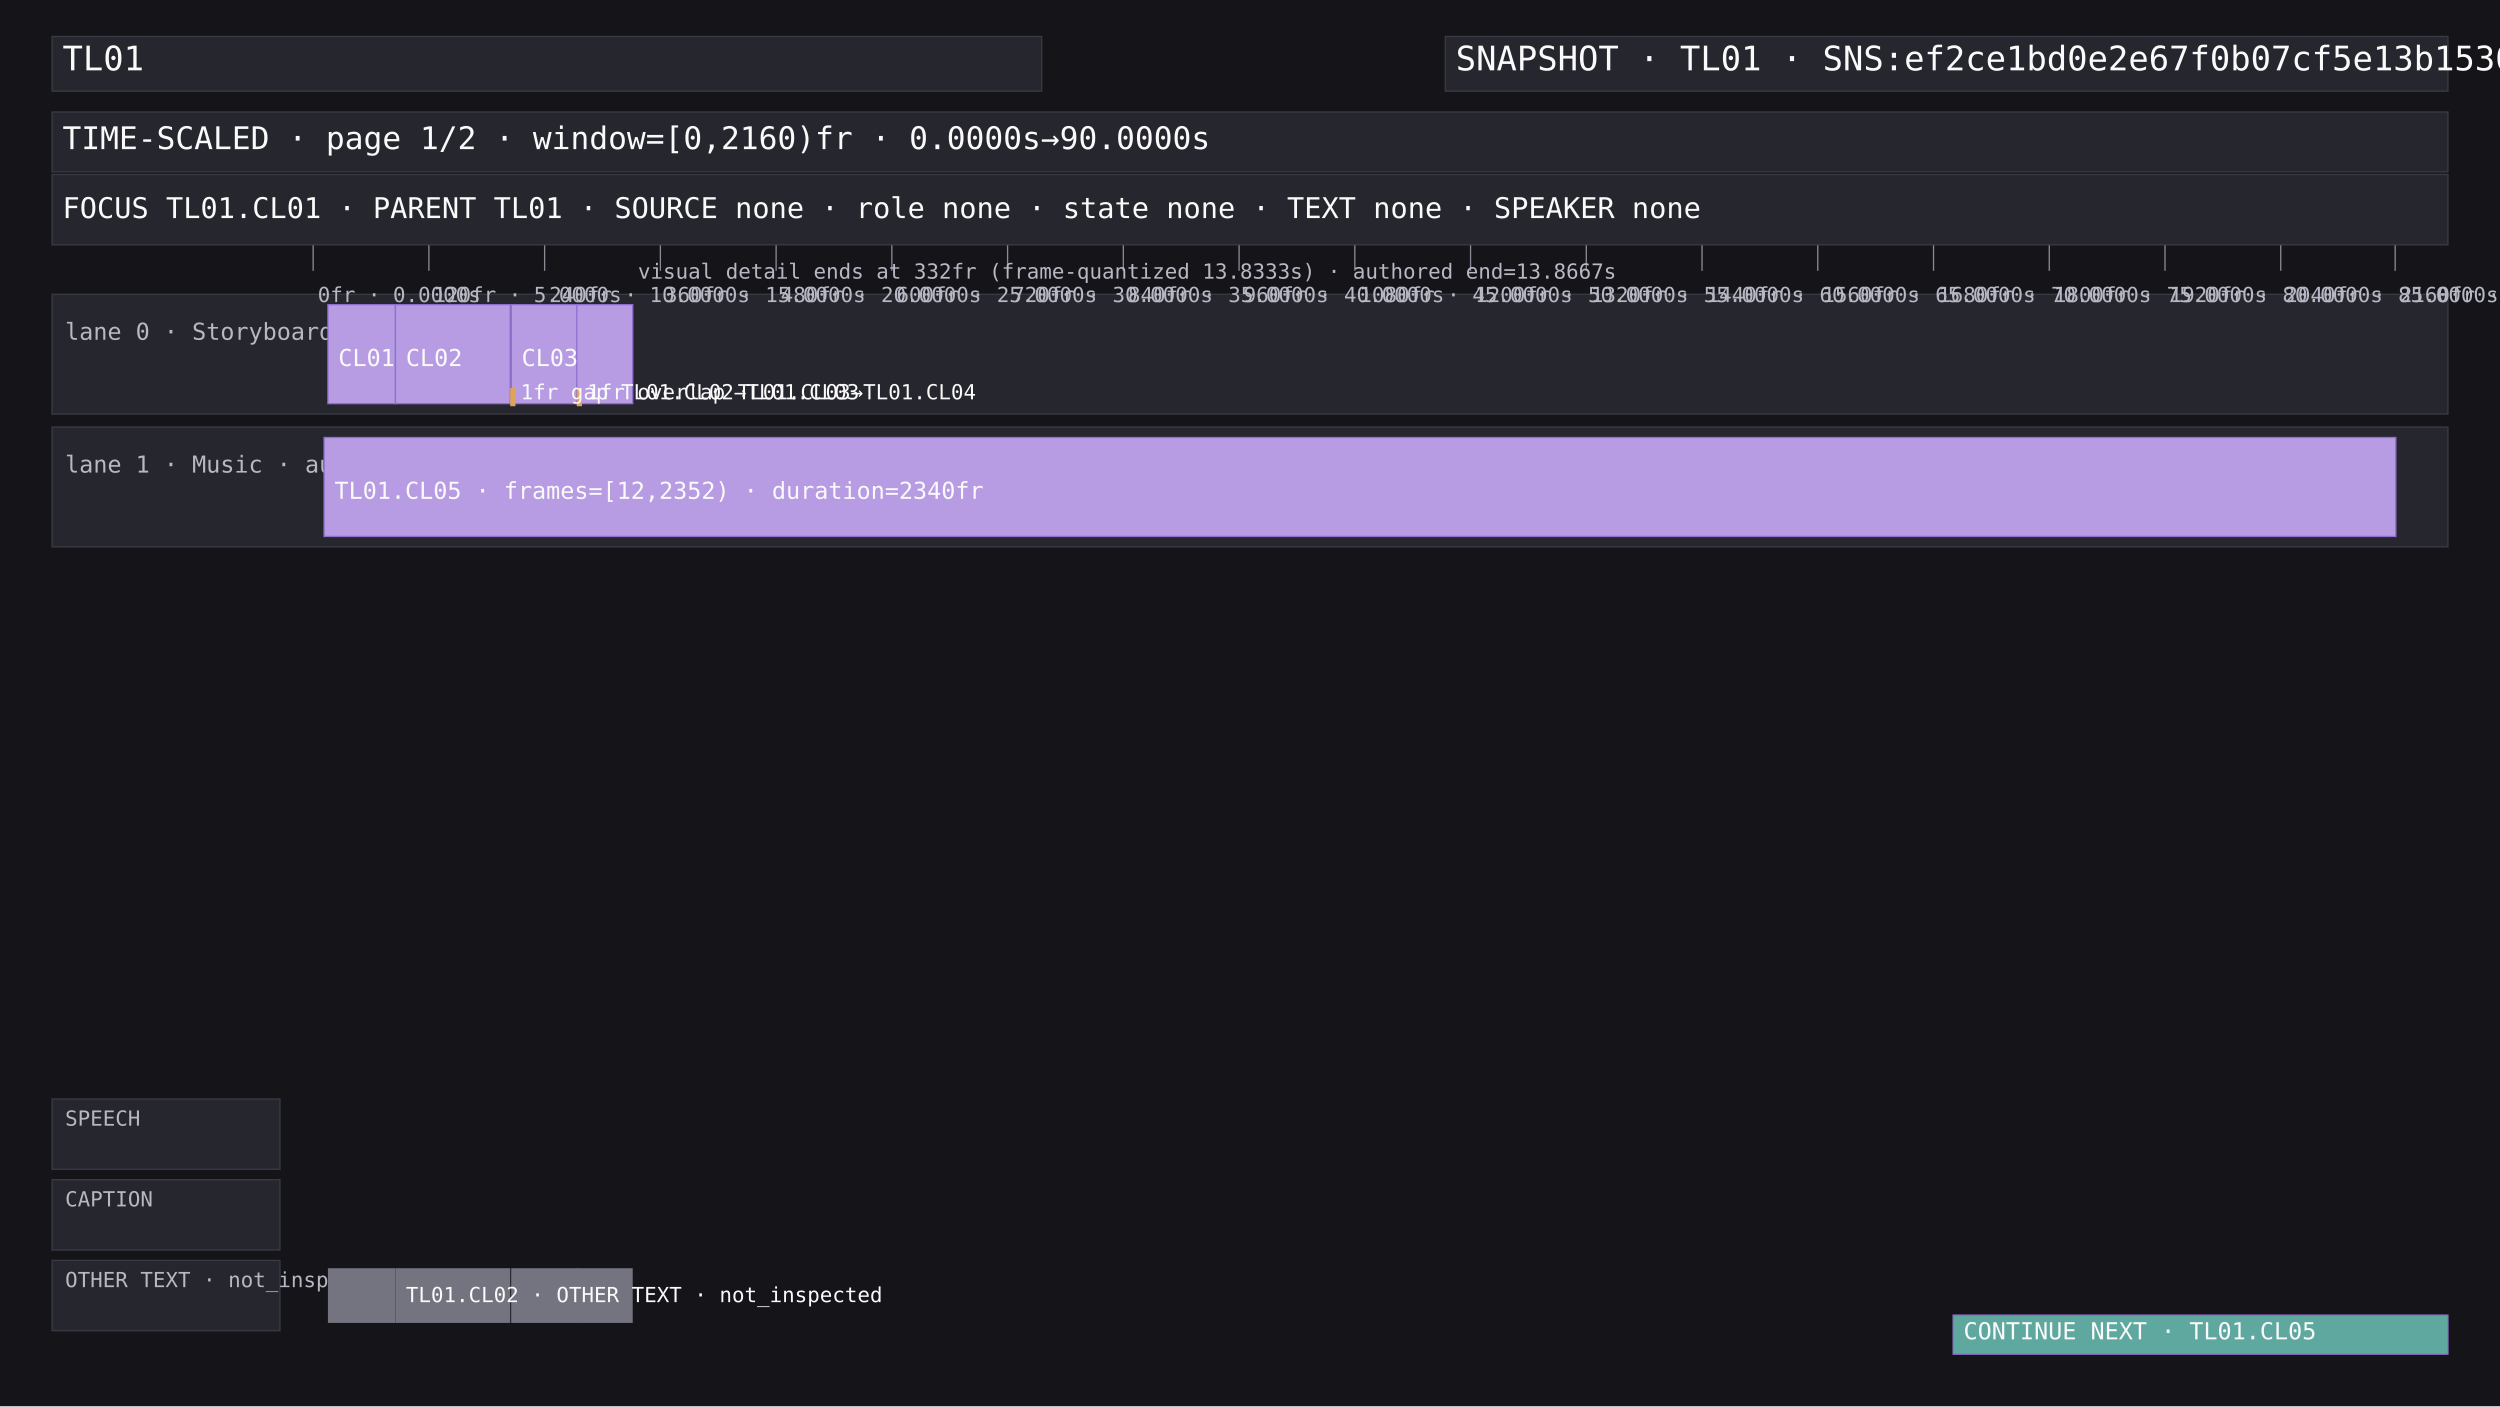
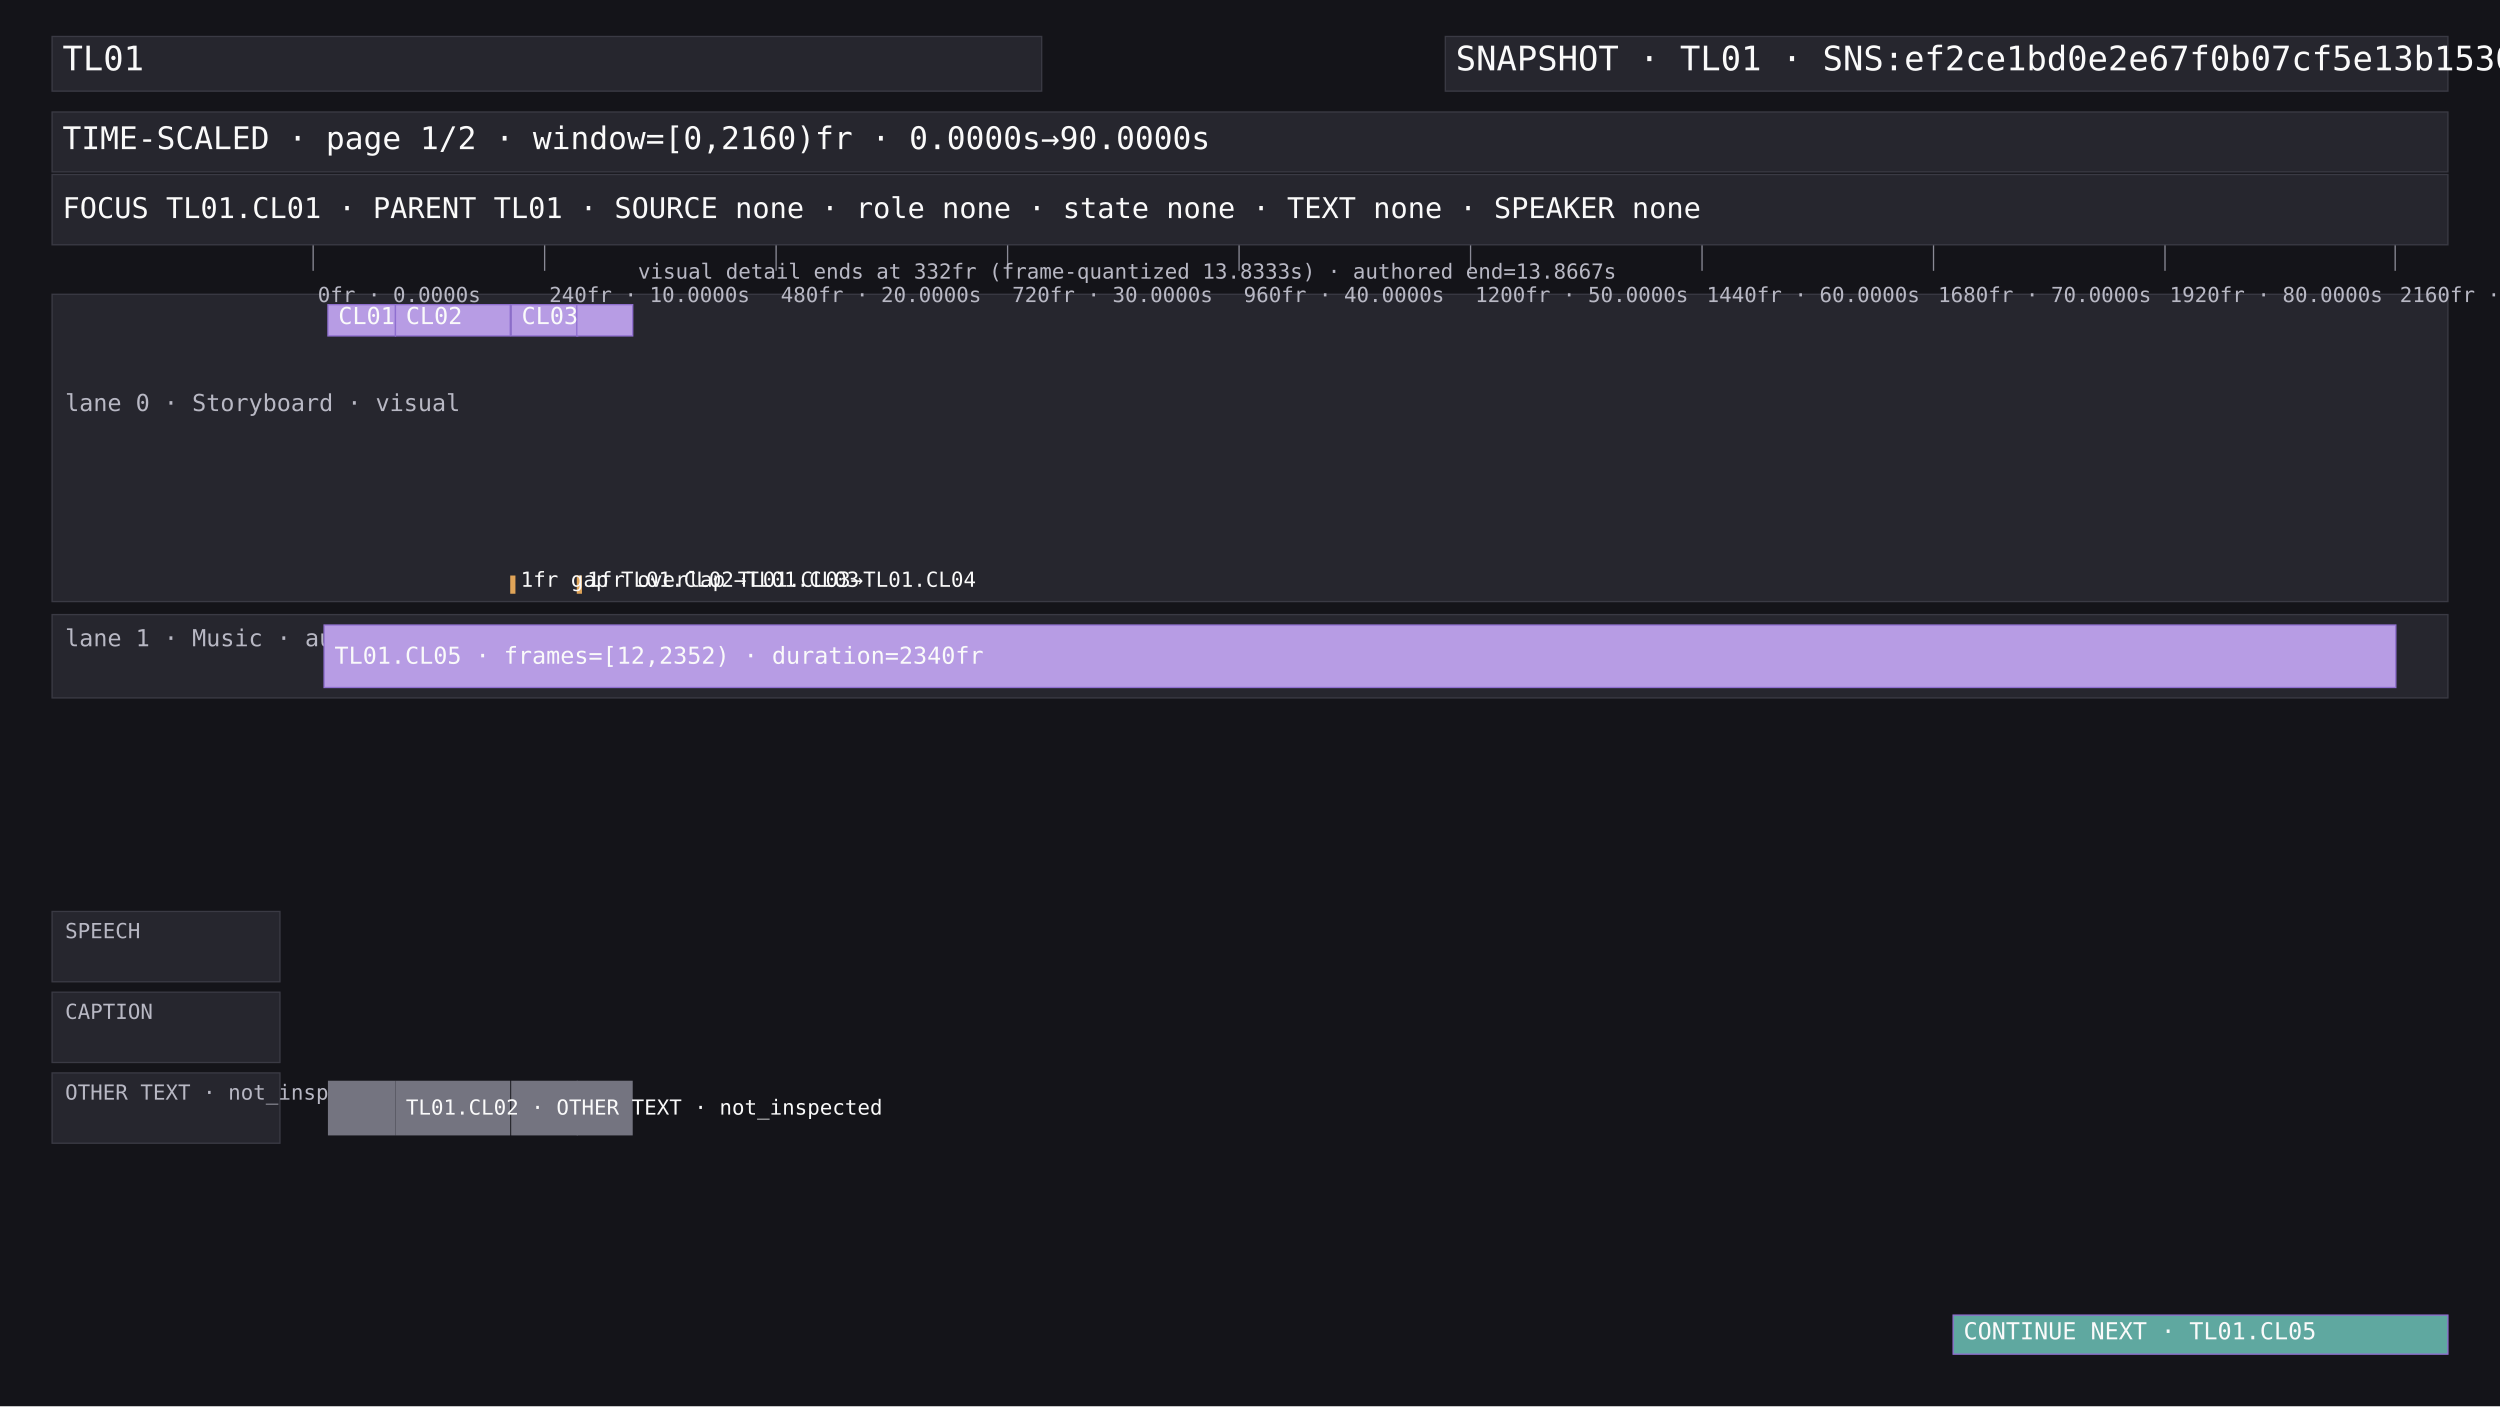
<svg xmlns="http://www.w3.org/2000/svg" width="1920" height="1080" viewBox="0 0 1920 1080">
  <rect x="0" y="0" width="1920" height="1080" fill="#141419" />
-   <rect x="40" y="226" width="1840" height="92" fill="#26262E" stroke="#3A3A44" stroke-width="1" />
-   <text x="50" y="260.96" font-family="ui-monospace, monospace" font-size="18" fill="#B8B8C4">lane 0 · Storyboard · visual</text>
-   <rect x="40" y="328" width="1840" height="92" fill="#26262E" stroke="#3A3A44" stroke-width="1" />
-   <text x="50" y="362.96" font-family="ui-monospace, monospace" font-size="18" fill="#B8B8C4">lane 1 · Music · audio</text>
-   <rect x="40" y="844" width="175" height="54" fill="#26262E" stroke="#3A3A44" stroke-width="1" />
-   <text x="50" y="864.52" font-family="ui-monospace, monospace" font-size="16" fill="#B8B8C4">SPEECH</text>
-   <rect x="40" y="906" width="175" height="54" fill="#26262E" stroke="#3A3A44" stroke-width="1" />
-   <text x="50" y="926.52" font-family="ui-monospace, monospace" font-size="16" fill="#B8B8C4">CAPTION</text>
-   <rect x="40" y="968" width="175" height="54" fill="#26262E" stroke="#3A3A44" stroke-width="1" />
-   <text x="50" y="988.52" font-family="ui-monospace, monospace" font-size="16" fill="#B8B8C4">OTHER TEXT · not_inspected</text>
-   <rect x="251.852" y="234" width="51.852" height="76" fill="#B79CE4" stroke="#8F6FD0" stroke-width="1" />
-   <rect x="303.704" y="234" width="88.148" height="76" fill="#B79CE4" stroke="#8F6FD0" stroke-width="1" />
-   <rect x="392.593" y="234" width="51.111" height="76" fill="#B79CE4" stroke="#8F6FD0" stroke-width="1" />
-   <rect x="442.963" y="234" width="42.963" height="76" fill="#B79CE4" stroke="#8F6FD0" stroke-width="1" />
-   <rect x="251.852" y="974" width="51.852" height="42" fill="#747480" />
-   <rect x="303.704" y="974" width="88.148" height="42" fill="#747480" />
-   <rect x="392.593" y="974" width="51.111" height="42" fill="#747480" />
-   <rect x="442.963" y="974" width="42.963" height="42" fill="#747480" />
-   <rect x="248.889" y="336" width="1591.111" height="76" fill="#B79CE4" stroke="#8F6FD0" stroke-width="1" />
-   <rect x="391.852" y="298" width="4" height="14" fill="#E0A458" />
-   <rect x="442.963" y="298" width="4" height="14" fill="#E0A458" />
+   <rect x="40" y="226" width="1840" height="236" fill="#26262E" stroke="#3A3A44" stroke-width="1" />
+   <text x="50" y="315.68" font-family="ui-monospace, monospace" font-size="18" fill="#B8B8C4">lane 0 · Storyboard · visual</text>
+   <rect x="40" y="472" width="1840" height="64" fill="#26262E" stroke="#3A3A44" stroke-width="1" />
+   <text x="50" y="496.32" font-family="ui-monospace, monospace" font-size="18" fill="#B8B8C4">lane 1 · Music · audio</text>
+   <rect x="40" y="700" width="175" height="54" fill="#26262E" stroke="#3A3A44" stroke-width="1" />
+   <text x="50" y="720.52" font-family="ui-monospace, monospace" font-size="16" fill="#B8B8C4">SPEECH</text>
+   <rect x="40" y="762" width="175" height="54" fill="#26262E" stroke="#3A3A44" stroke-width="1" />
+   <text x="50" y="782.52" font-family="ui-monospace, monospace" font-size="16" fill="#B8B8C4">CAPTION</text>
+   <rect x="40" y="824" width="175" height="54" fill="#26262E" stroke="#3A3A44" stroke-width="1" />
+   <text x="50" y="844.52" font-family="ui-monospace, monospace" font-size="16" fill="#B8B8C4">OTHER TEXT · not_inspected</text>
+   <rect x="251.852" y="234" width="51.852" height="24" fill="#B79CE4" stroke="#8F6FD0" stroke-width="1" />
+   <rect x="303.704" y="234" width="88.148" height="24" fill="#B79CE4" stroke="#8F6FD0" stroke-width="1" />
+   <rect x="392.593" y="234" width="51.111" height="24" fill="#B79CE4" stroke="#8F6FD0" stroke-width="1" />
+   <rect x="442.963" y="234" width="42.963" height="24" fill="#B79CE4" stroke="#8F6FD0" stroke-width="1" />
+   <rect x="251.852" y="830" width="51.852" height="42" fill="#747480" />
+   <rect x="303.704" y="830" width="88.148" height="42" fill="#747480" />
+   <rect x="392.593" y="830" width="51.111" height="42" fill="#747480" />
+   <rect x="442.963" y="830" width="42.963" height="42" fill="#747480" />
+   <rect x="248.889" y="480" width="1591.111" height="48" fill="#B79CE4" stroke="#8F6FD0" stroke-width="1" />
+   <rect x="391.852" y="442" width="4" height="14" fill="#E0A458" />
+   <rect x="442.963" y="442" width="4" height="14" fill="#E0A458" />
  <rect x="240" y="150" width="1" height="58" fill="#8A8A96" />
-   <rect x="328.889" y="150" width="1" height="58" fill="#8A8A96" />
  <rect x="417.778" y="150" width="1" height="58" fill="#8A8A96" />
-   <rect x="506.667" y="150" width="1" height="58" fill="#8A8A96" />
  <rect x="595.556" y="150" width="1" height="58" fill="#8A8A96" />
-   <rect x="684.444" y="150" width="1" height="58" fill="#8A8A96" />
  <rect x="773.333" y="150" width="1" height="58" fill="#8A8A96" />
-   <rect x="862.222" y="150" width="1" height="58" fill="#8A8A96" />
  <rect x="951.111" y="150" width="1" height="58" fill="#8A8A96" />
-   <rect x="1040" y="150" width="1" height="58" fill="#8A8A96" />
  <rect x="1128.889" y="150" width="1" height="58" fill="#8A8A96" />
-   <rect x="1217.778" y="150" width="1" height="58" fill="#8A8A96" />
  <rect x="1306.667" y="150" width="1" height="58" fill="#8A8A96" />
-   <rect x="1395.556" y="150" width="1" height="58" fill="#8A8A96" />
  <rect x="1484.444" y="150" width="1" height="58" fill="#8A8A96" />
-   <rect x="1573.333" y="150" width="1" height="58" fill="#8A8A96" />
  <rect x="1662.222" y="150" width="1" height="58" fill="#8A8A96" />
-   <rect x="1751.111" y="150" width="1" height="58" fill="#8A8A96" />
  <rect x="1839" y="150" width="1" height="58" fill="#8A8A96" />
  <text x="244" y="232" font-family="ui-monospace, monospace" font-size="16" fill="#B8B8C4">0fr · 0.0000s</text>
-   <text x="332.889" y="232" font-family="ui-monospace, monospace" font-size="16" fill="#B8B8C4">120fr · 5.0000s</text>
  <text x="421.778" y="232" font-family="ui-monospace, monospace" font-size="16" fill="#B8B8C4">240fr · 10.0000s</text>
-   <text x="510.667" y="232" font-family="ui-monospace, monospace" font-size="16" fill="#B8B8C4">360fr · 15.0000s</text>
  <text x="599.556" y="232" font-family="ui-monospace, monospace" font-size="16" fill="#B8B8C4">480fr · 20.0000s</text>
-   <text x="688.444" y="232" font-family="ui-monospace, monospace" font-size="16" fill="#B8B8C4">600fr · 25.0000s</text>
  <text x="777.333" y="232" font-family="ui-monospace, monospace" font-size="16" fill="#B8B8C4">720fr · 30.0000s</text>
-   <text x="866.222" y="232" font-family="ui-monospace, monospace" font-size="16" fill="#B8B8C4">840fr · 35.0000s</text>
  <text x="955.111" y="232" font-family="ui-monospace, monospace" font-size="16" fill="#B8B8C4">960fr · 40.0000s</text>
-   <text x="1044" y="232" font-family="ui-monospace, monospace" font-size="16" fill="#B8B8C4">1080fr · 45.0000s</text>
  <text x="1132.889" y="232" font-family="ui-monospace, monospace" font-size="16" fill="#B8B8C4">1200fr · 50.0000s</text>
-   <text x="1221.778" y="232" font-family="ui-monospace, monospace" font-size="16" fill="#B8B8C4">1320fr · 55.0000s</text>
  <text x="1310.667" y="232" font-family="ui-monospace, monospace" font-size="16" fill="#B8B8C4">1440fr · 60.0000s</text>
-   <text x="1399.556" y="232" font-family="ui-monospace, monospace" font-size="16" fill="#B8B8C4">1560fr · 65.0000s</text>
  <text x="1488.444" y="232" font-family="ui-monospace, monospace" font-size="16" fill="#B8B8C4">1680fr · 70.0000s</text>
-   <text x="1577.333" y="232" font-family="ui-monospace, monospace" font-size="16" fill="#B8B8C4">1800fr · 75.0000s</text>
  <text x="1666.222" y="232" font-family="ui-monospace, monospace" font-size="16" fill="#B8B8C4">1920fr · 80.0000s</text>
-   <text x="1755.111" y="232" font-family="ui-monospace, monospace" font-size="16" fill="#B8B8C4">2040fr · 85.0000s</text>
  <text x="1843" y="232" font-family="ui-monospace, monospace" font-size="16" fill="#B8B8C4">2160fr · 90.0000s</text>
  <text x="489.926" y="214" font-family="ui-monospace, monospace" font-size="16" fill="#B8B8C4">visual detail ends at 332fr (frame-quantized 13.8333s) · authored end=13.8667s</text>
  <rect x="40" y="28" width="760" height="42" fill="#26262E" stroke="#3A3A44" stroke-width="1" />
  <text x="48" y="54.04" font-family="ui-monospace, monospace" font-size="26" fill="#FAFAFA">TL01</text>
  <rect x="1110" y="28" width="770" height="42" fill="#26262E" stroke="#3A3A44" stroke-width="1" />
  <text x="1118" y="54.04" font-family="ui-monospace, monospace" font-size="26" fill="#FAFAFA">SNAPSHOT · TL01 · SNS:ef2ce1bd0e2e67f0b07cf5e13b1530aca362b6d9c03b9d83c9abd4f548c6b377</text>
  <rect x="40" y="86" width="1840" height="46" fill="#26262E" stroke="#3A3A44" stroke-width="1" />
  <text x="48" y="114.52" font-family="ui-monospace, monospace" font-size="24" fill="#FAFAFA">TIME-SCALED · page 1/2 · window=[0,2160)fr · 0.0000s→90.0000s</text>
  <rect x="40" y="134" width="1840" height="54" fill="#26262E" stroke="#3A3A44" stroke-width="1" />
  <text x="48" y="167.48" font-family="ui-monospace, monospace" font-size="22" fill="#FAFAFA">FOCUS TL01.CL01 · PARENT TL01 · SOURCE none · role none · state none · TEXT none · SPEAKER none</text>
-   <text x="259.852" y="281.12" font-family="ui-monospace, monospace" font-size="18" fill="#FAFAFA">CL01</text>
-   <text x="311.704" y="281.12" font-family="ui-monospace, monospace" font-size="18" fill="#FAFAFA">CL02</text>
-   <text x="400.593" y="281.12" font-family="ui-monospace, monospace" font-size="18" fill="#FAFAFA">CL03</text>
-   <text x="256.889" y="383.12" font-family="ui-monospace, monospace" font-size="18" fill="#FAFAFA">TL01.CL05 · frames=[12,2352) · duration=2340fr</text>
-   <text x="399.852" y="306.68" font-family="ui-monospace, monospace" font-size="16" fill="#FAFAFA">1fr gap TL01.CL02→TL01.CL03</text>
-   <text x="450.963" y="306.68" font-family="ui-monospace, monospace" font-size="16" fill="#FAFAFA">1fr overlap TL01.CL03→TL01.CL04</text>
-   <text x="311.704" y="1000.04" font-family="ui-monospace, monospace" font-size="16" fill="#FAFAFA">TL01.CL02 · OTHER TEXT · not_inspected</text>
+   <text x="259.852" y="248.88" font-family="ui-monospace, monospace" font-size="18" fill="#FAFAFA">CL01</text>
+   <text x="311.704" y="248.88" font-family="ui-monospace, monospace" font-size="18" fill="#FAFAFA">CL02</text>
+   <text x="400.593" y="248.88" font-family="ui-monospace, monospace" font-size="18" fill="#FAFAFA">CL03</text>
+   <text x="256.889" y="509.76" font-family="ui-monospace, monospace" font-size="18" fill="#FAFAFA">TL01.CL05 · frames=[12,2352) · duration=2340fr</text>
+   <text x="399.852" y="450.68" font-family="ui-monospace, monospace" font-size="16" fill="#FAFAFA">1fr gap TL01.CL02→TL01.CL03</text>
+   <text x="450.963" y="450.68" font-family="ui-monospace, monospace" font-size="16" fill="#FAFAFA">1fr overlap TL01.CL03→TL01.CL04</text>
+   <text x="311.704" y="856.04" font-family="ui-monospace, monospace" font-size="16" fill="#FAFAFA">TL01.CL02 · OTHER TEXT · not_inspected</text>
  <rect x="1500" y="1010" width="380" height="30" fill="#5FA8A0" stroke="#8F6FD0" stroke-width="1" />
  <text x="1508" y="1028.6" font-family="ui-monospace, monospace" font-size="18" fill="#FAFAFA">CONTINUE NEXT · TL01.CL05</text>
</svg>
